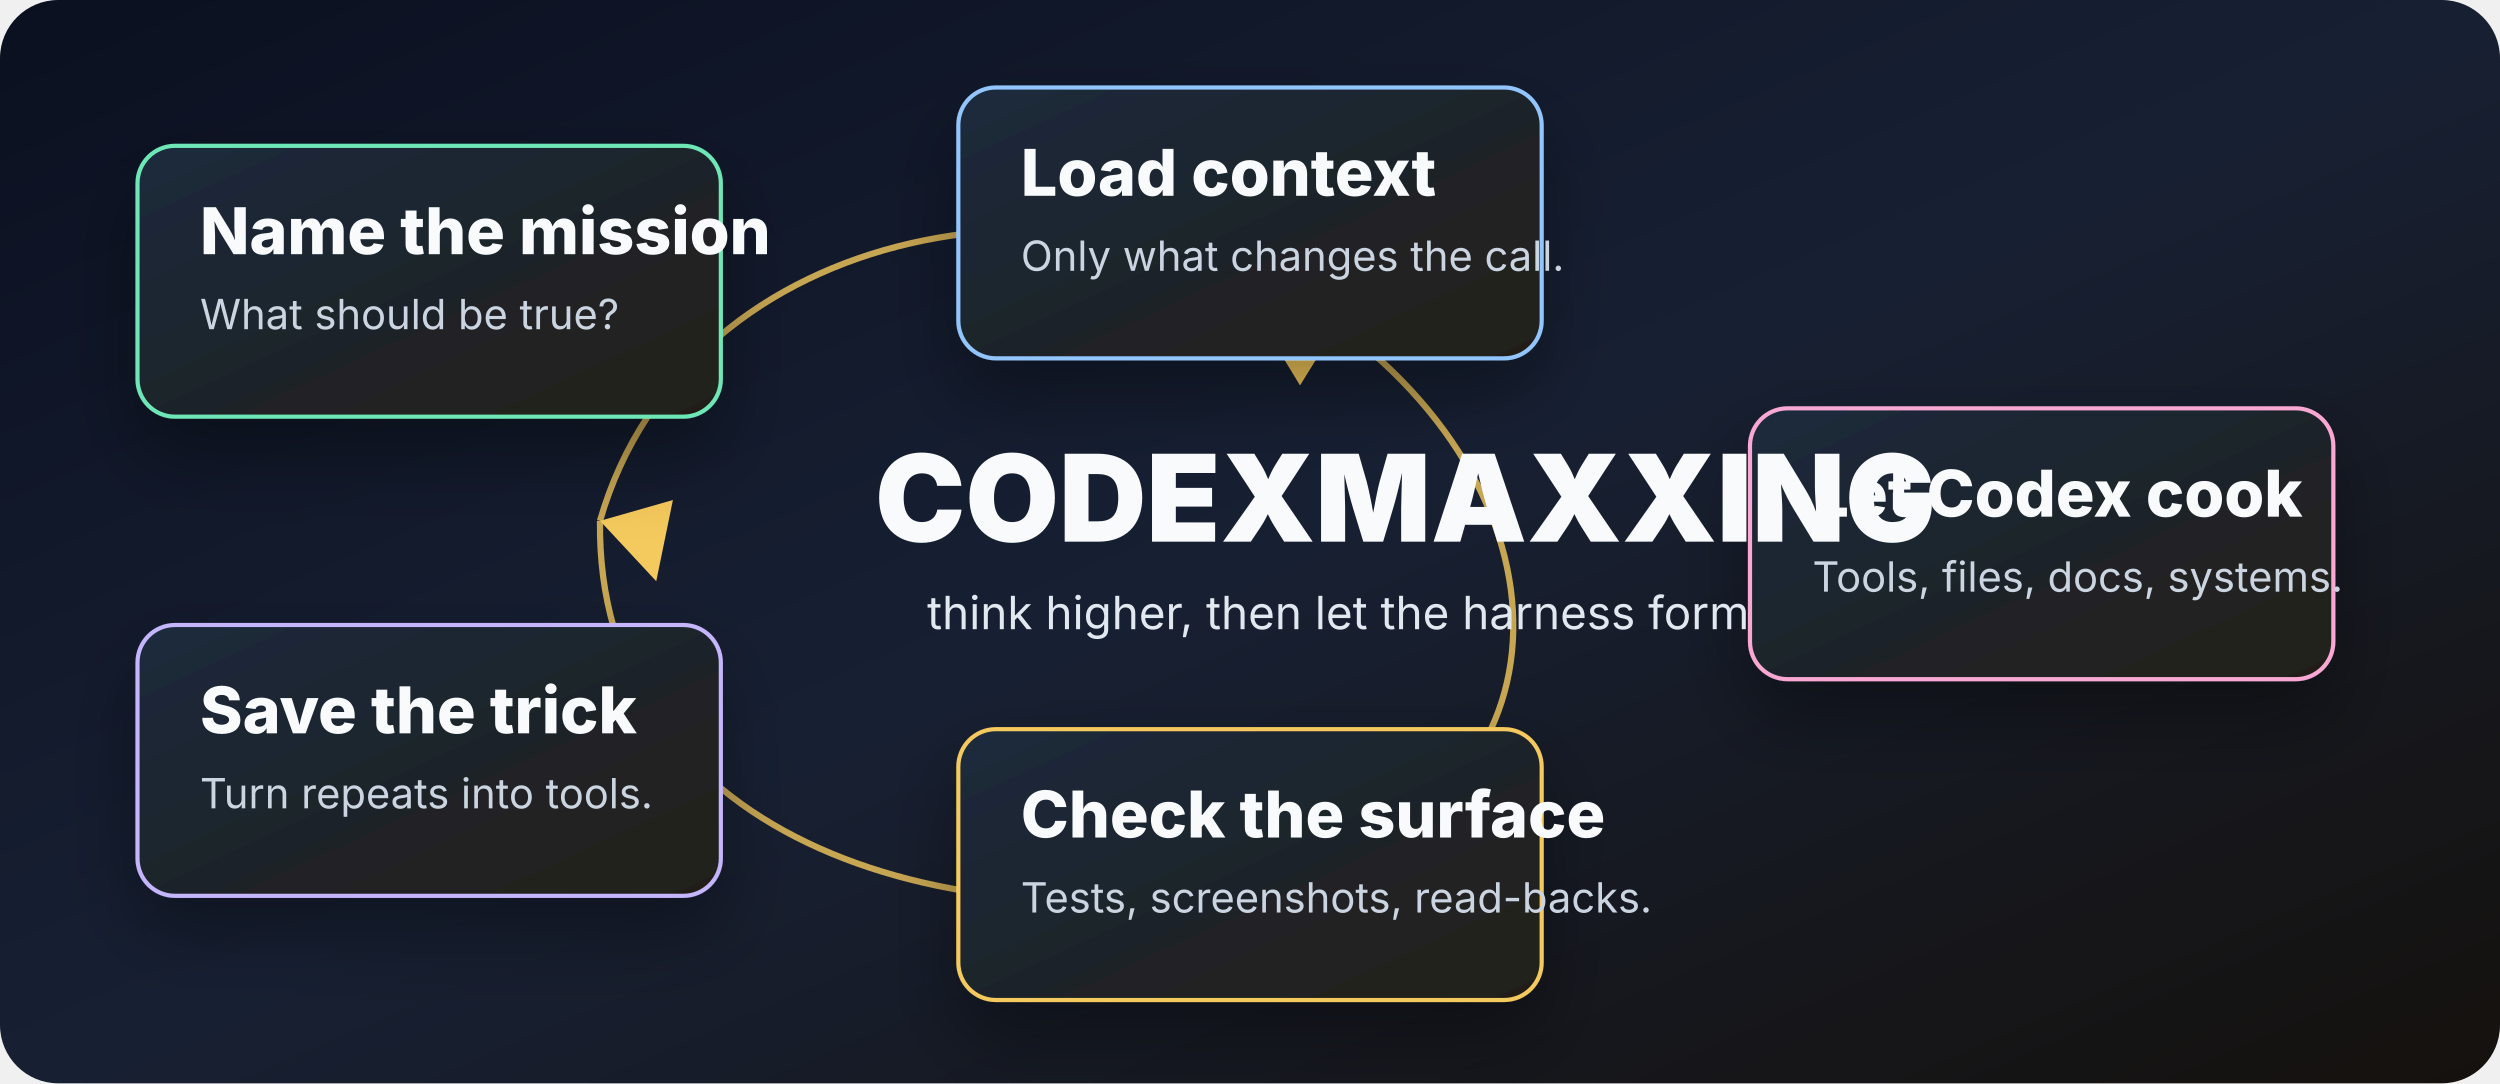
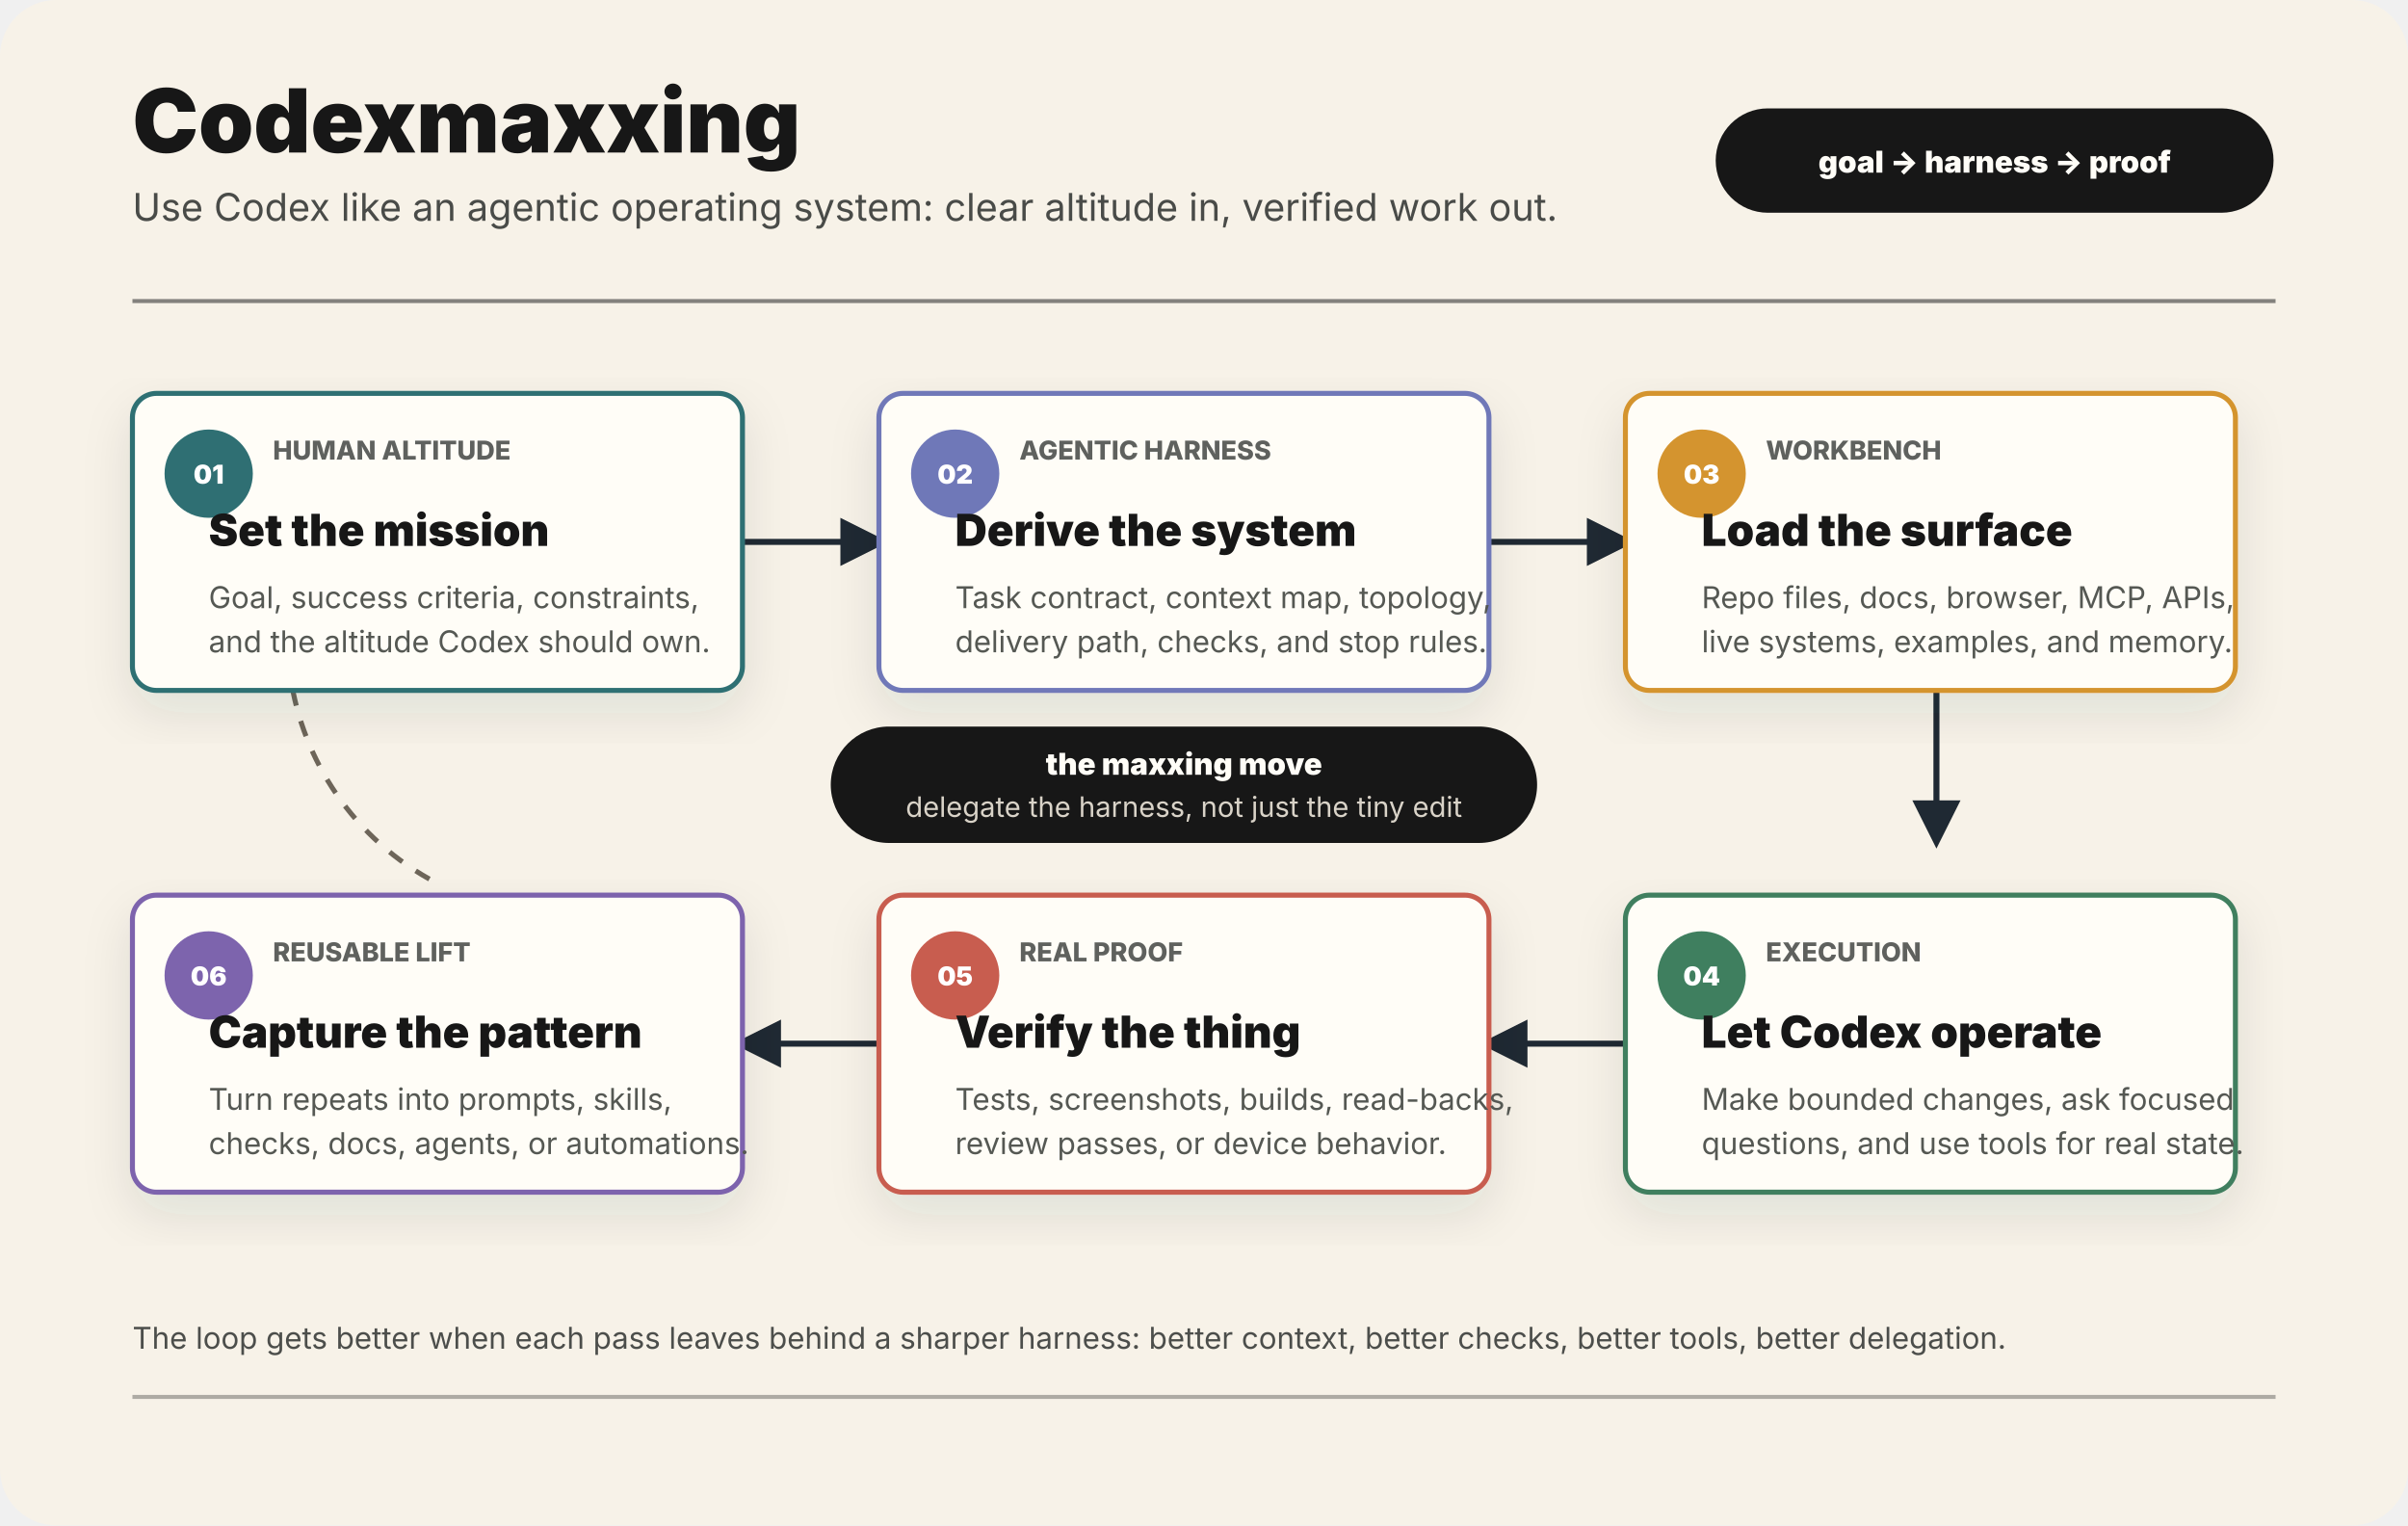
- <svg xmlns="http://www.w3.org/2000/svg" width="1200" height="520" viewBox="0 0 1200 520" role="img" aria-labelledby="title desc">
+ <svg xmlns="http://www.w3.org/2000/svg" width="1200" height="760" viewBox="0 0 1200 760" role="img" aria-labelledby="title desc">
  <defs>
-     <linearGradient id="bg" x1="0" y1="0" x2="1" y2="1">
-       <stop offset="0%" stop-color="#0b1020" />
-       <stop offset="50%" stop-color="#172033" />
-       <stop offset="100%" stop-color="#15110d" />
-     </linearGradient>
-     <linearGradient id="card" x1="0" y1="0" x2="1" y2="1">
-       <stop offset="0%" stop-color="#1c2a3d" />
-       <stop offset="100%" stop-color="#221f18" />
-     </linearGradient>
-     <filter id="shadow" x="-20%" y="-20%" width="140%" height="140%">
-       <feDropShadow dx="0" dy="18" stdDeviation="18" flood-color="#000000" flood-opacity="0.35" />
+     <marker id="arrow" viewBox="0 0 10 10" refX="8" refY="5" markerWidth="8" markerHeight="8" orient="auto-start-reverse">
+       <path d="M 0 0 L 10 5 L 0 10 z" fill="#1f2933" />
+     </marker>
+     <filter id="soft-shadow" x="-10%" y="-12%" width="120%" height="130%">
+       <feDropShadow dx="0" dy="10" stdDeviation="12" flood-color="#1f2933" flood-opacity="0.10" />
    </filter>
+     <style>
+       .bg { fill: #f7f2e8; }
+       .ink { fill: #171717; }
+       .muted { fill: #5f615e; }
+       .hairline { stroke: #242424; stroke-width: 2; fill: none; }
+       .flow { stroke: #1f2933; stroke-width: 3; fill: none; marker-end: url(#arrow); }
+       .return { stroke: #6d6559; stroke-width: 2.5; fill: none; stroke-dasharray: 8 8; marker-end: url(#arrow); }
+       .card { fill: #fffdf7; stroke-width: 2.5; filter: url(#soft-shadow); }
+       .stage { font-family: ui-sans-serif, -apple-system, BlinkMacSystemFont, "Segoe UI", sans-serif; font-size: 13px; font-weight: 900; fill: #ffffff; text-anchor: middle; dominant-baseline: middle; }
+       .title { font-family: ui-sans-serif, -apple-system, BlinkMacSystemFont, "Segoe UI", sans-serif; font-size: 44px; font-weight: 900; letter-spacing: 0; fill: #171717; }
+       .subtitle { font-family: ui-sans-serif, -apple-system, BlinkMacSystemFont, "Segoe UI", sans-serif; font-size: 19px; fill: #494b48; }
+       .card-title { font-family: ui-sans-serif, -apple-system, BlinkMacSystemFont, "Segoe UI", sans-serif; font-size: 22px; font-weight: 850; fill: #171717; }
+       .card-copy { font-family: ui-sans-serif, -apple-system, BlinkMacSystemFont, "Segoe UI", sans-serif; font-size: 15px; fill: #555853; }
+       .small-label { font-family: ui-sans-serif, -apple-system, BlinkMacSystemFont, "Segoe UI", sans-serif; font-size: 13px; font-weight: 800; fill: #5f615e; letter-spacing: 0; }
+       .caption { font-family: ui-sans-serif, -apple-system, BlinkMacSystemFont, "Segoe UI", sans-serif; font-size: 15px; fill: #4c4e4b; }
+     </style>
  </defs>
-   <rect width="1200" height="520" rx="28" fill="url(#bg)" />
-   <g fill="none" stroke="#f4c95d" stroke-width="3" opacity="0.8">
-     <path d="M288 250 C330 104 526 72 642 156" />
-     <path d="M642 156 C764 246 754 395 610 424" />
-     <path d="M610 424 C448 456 286 398 288 250" />
+   <rect class="bg" width="1200" height="760" rx="28" />
+   <g>
+     <text x="66" y="76" class="title">Codexmaxxing</text>
+     <text x="66" y="110" class="subtitle">Use Codex like an agentic operating system: clear altitude in, verified work out.</text>
+     <rect x="855" y="54" width="278" height="52" rx="26" fill="#171717" />
+     <text x="994" y="86" fill="#fffdf7" font-family="ui-sans-serif, -apple-system, BlinkMacSystemFont, Segoe UI, sans-serif" font-size="15" font-weight="850" text-anchor="middle">goal -&gt; harness -&gt; proof</text>
  </g>
-   <g fill="#f4c95d">
-     <path d="M642 156 l-38 -4 l20 33 z" />
-     <path d="M610 424 l26 -30 l-39 -8 z" />
-     <path d="M288 250 l27 29 l8 -39 z" />
+   <g opacity="0.55">
+     <path d="M66 150 H1134" class="hairline" />
  </g>
-   <g filter="url(#shadow)">
-     <rect x="66" y="70" width="280" height="130" rx="18" fill="url(#card)" stroke="#6ee7b7" stroke-width="2" />
-     <rect x="460" y="42" width="280" height="130" rx="18" fill="url(#card)" stroke="#93c5fd" stroke-width="2" />
-     <rect x="840" y="196" width="280" height="130" rx="18" fill="url(#card)" stroke="#f9a8d4" stroke-width="2" />
-     <rect x="460" y="350" width="280" height="130" rx="18" fill="url(#card)" stroke="#f4c95d" stroke-width="2" />
-     <rect x="66" y="300" width="280" height="130" rx="18" fill="url(#card)" stroke="#c4b5fd" stroke-width="2" />
+   <g>
+     <path class="flow" d="M370 270 H438" />
+     <path class="flow" d="M742 270 H810" />
+     <path class="flow" d="M965 338 V418" />
+     <path class="flow" d="M810 520 H742" />
+     <path class="flow" d="M438 520 H370" />
+     <path class="return" d="M214 438 C132 392 118 276 190 224" />
  </g>
-   <g font-family="ui-sans-serif, system-ui, -apple-system, BlinkMacSystemFont, Segoe UI, sans-serif">
-     <text x="96" y="122" fill="#f8fafc" font-size="31" font-weight="800">Name the mission</text>
-     <text x="96" y="158" fill="#cbd5e1" font-size="20">What should be true?</text>
-     <text x="490" y="94" fill="#f8fafc" font-size="31" font-weight="800">Load context</text>
-     <text x="490" y="130" fill="#cbd5e1" font-size="20">Only what changes the call.</text>
-     <text x="870" y="248" fill="#f8fafc" font-size="31" font-weight="800">Let Codex cook</text>
-     <text x="870" y="284" fill="#cbd5e1" font-size="20">Tools, files, docs, systems.</text>
-     <text x="490" y="402" fill="#f8fafc" font-size="31" font-weight="800">Check the surface</text>
-     <text x="490" y="438" fill="#cbd5e1" font-size="20">Tests, screenshots, read-backs.</text>
-     <text x="96" y="352" fill="#f8fafc" font-size="31" font-weight="800">Save the trick</text>
-     <text x="96" y="388" fill="#cbd5e1" font-size="20">Turn repeats into tools.</text>
-     <text x="420" y="260" fill="#f8fafc" font-size="58" font-weight="900">CODEXMAXXING</text>
-     <text x="445" y="302" fill="#e2e8f0" font-size="22">think higher, then let the harness form</text>
+   <g>
+     <rect class="card" x="66" y="196" width="304" height="148" rx="12" stroke="#2f6f73" />
+     <circle cx="104" cy="236" r="22" fill="#2f6f73" />
+     <text x="104" y="236" class="stage">01</text>
+     <text x="136" y="229" class="small-label">HUMAN ALTITUDE</text>
+     <text x="104" y="272" class="card-title">Set the mission</text>
+     <text x="104" y="303" class="card-copy">
+       <tspan x="104" dy="0">Goal, success criteria, constraints,</tspan>
+       <tspan x="104" dy="22">and the altitude Codex should own.</tspan>
+     </text>
+   </g>
+   <g>
+     <rect class="card" x="438" y="196" width="304" height="148" rx="12" stroke="#6f78b8" />
+     <circle cx="476" cy="236" r="22" fill="#6f78b8" />
+     <text x="476" y="236" class="stage">02</text>
+     <text x="508" y="229" class="small-label">AGENTIC HARNESS</text>
+     <text x="476" y="272" class="card-title">Derive the system</text>
+     <text x="476" y="303" class="card-copy">
+       <tspan x="476" dy="0">Task contract, context map, topology,</tspan>
+       <tspan x="476" dy="22">delivery path, checks, and stop rules.</tspan>
+     </text>
+   </g>
+   <g>
+     <rect class="card" x="810" y="196" width="304" height="148" rx="12" stroke="#d4942f" />
+     <circle cx="848" cy="236" r="22" fill="#d4942f" />
+     <text x="848" y="236" class="stage">03</text>
+     <text x="880" y="229" class="small-label">WORKBENCH</text>
+     <text x="848" y="272" class="card-title">Load the surface</text>
+     <text x="848" y="303" class="card-copy">
+       <tspan x="848" dy="0">Repo files, docs, browser, MCP, APIs,</tspan>
+       <tspan x="848" dy="22">live systems, examples, and memory.</tspan>
+     </text>
+   </g>
+   <g>
+     <rect class="card" x="810" y="446" width="304" height="148" rx="12" stroke="#3f7f5f" />
+     <circle cx="848" cy="486" r="22" fill="#3f7f5f" />
+     <text x="848" y="486" class="stage">04</text>
+     <text x="880" y="479" class="small-label">EXECUTION</text>
+     <text x="848" y="522" class="card-title">Let Codex operate</text>
+     <text x="848" y="553" class="card-copy">
+       <tspan x="848" dy="0">Make bounded changes, ask focused</tspan>
+       <tspan x="848" dy="22">questions, and use tools for real state.</tspan>
+     </text>
+   </g>
+   <g>
+     <rect class="card" x="438" y="446" width="304" height="148" rx="12" stroke="#c85d4f" />
+     <circle cx="476" cy="486" r="22" fill="#c85d4f" />
+     <text x="476" y="486" class="stage">05</text>
+     <text x="508" y="479" class="small-label">REAL PROOF</text>
+     <text x="476" y="522" class="card-title">Verify the thing</text>
+     <text x="476" y="553" class="card-copy">
+       <tspan x="476" dy="0">Tests, screenshots, builds, read-backs,</tspan>
+       <tspan x="476" dy="22">review passes, or device behavior.</tspan>
+     </text>
+   </g>
+   <g>
+     <rect class="card" x="66" y="446" width="304" height="148" rx="12" stroke="#7d64ad" />
+     <circle cx="104" cy="486" r="22" fill="#7d64ad" />
+     <text x="104" y="486" class="stage">06</text>
+     <text x="136" y="479" class="small-label">REUSABLE LIFT</text>
+     <text x="104" y="522" class="card-title">Capture the pattern</text>
+     <text x="104" y="553" class="card-copy">
+       <tspan x="104" dy="0">Turn repeats into prompts, skills,</tspan>
+       <tspan x="104" dy="22">checks, docs, agents, or automations.</tspan>
+     </text>
+   </g>
+   <g>
+     <rect x="414" y="362" width="352" height="58" rx="29" fill="#171717" />
+     <text x="590" y="386" fill="#fffdf7" font-family="ui-sans-serif, -apple-system, BlinkMacSystemFont, Segoe UI, sans-serif" font-size="15" font-weight="850" text-anchor="middle">the maxxing move</text>
+     <text x="590" y="407" fill="#d9d3c8" font-family="ui-sans-serif, -apple-system, BlinkMacSystemFont, Segoe UI, sans-serif" font-size="14" text-anchor="middle">delegate the harness, not just the tiny edit</text>
+   </g>
+   <g>
+     <text x="66" y="672" class="caption">The loop gets better when each pass leaves behind a sharper harness: better context, better checks, better tools, better delegation.</text>
+     <path d="M66 696 H1134" class="hairline" opacity="0.35" />
  </g>
</svg>
